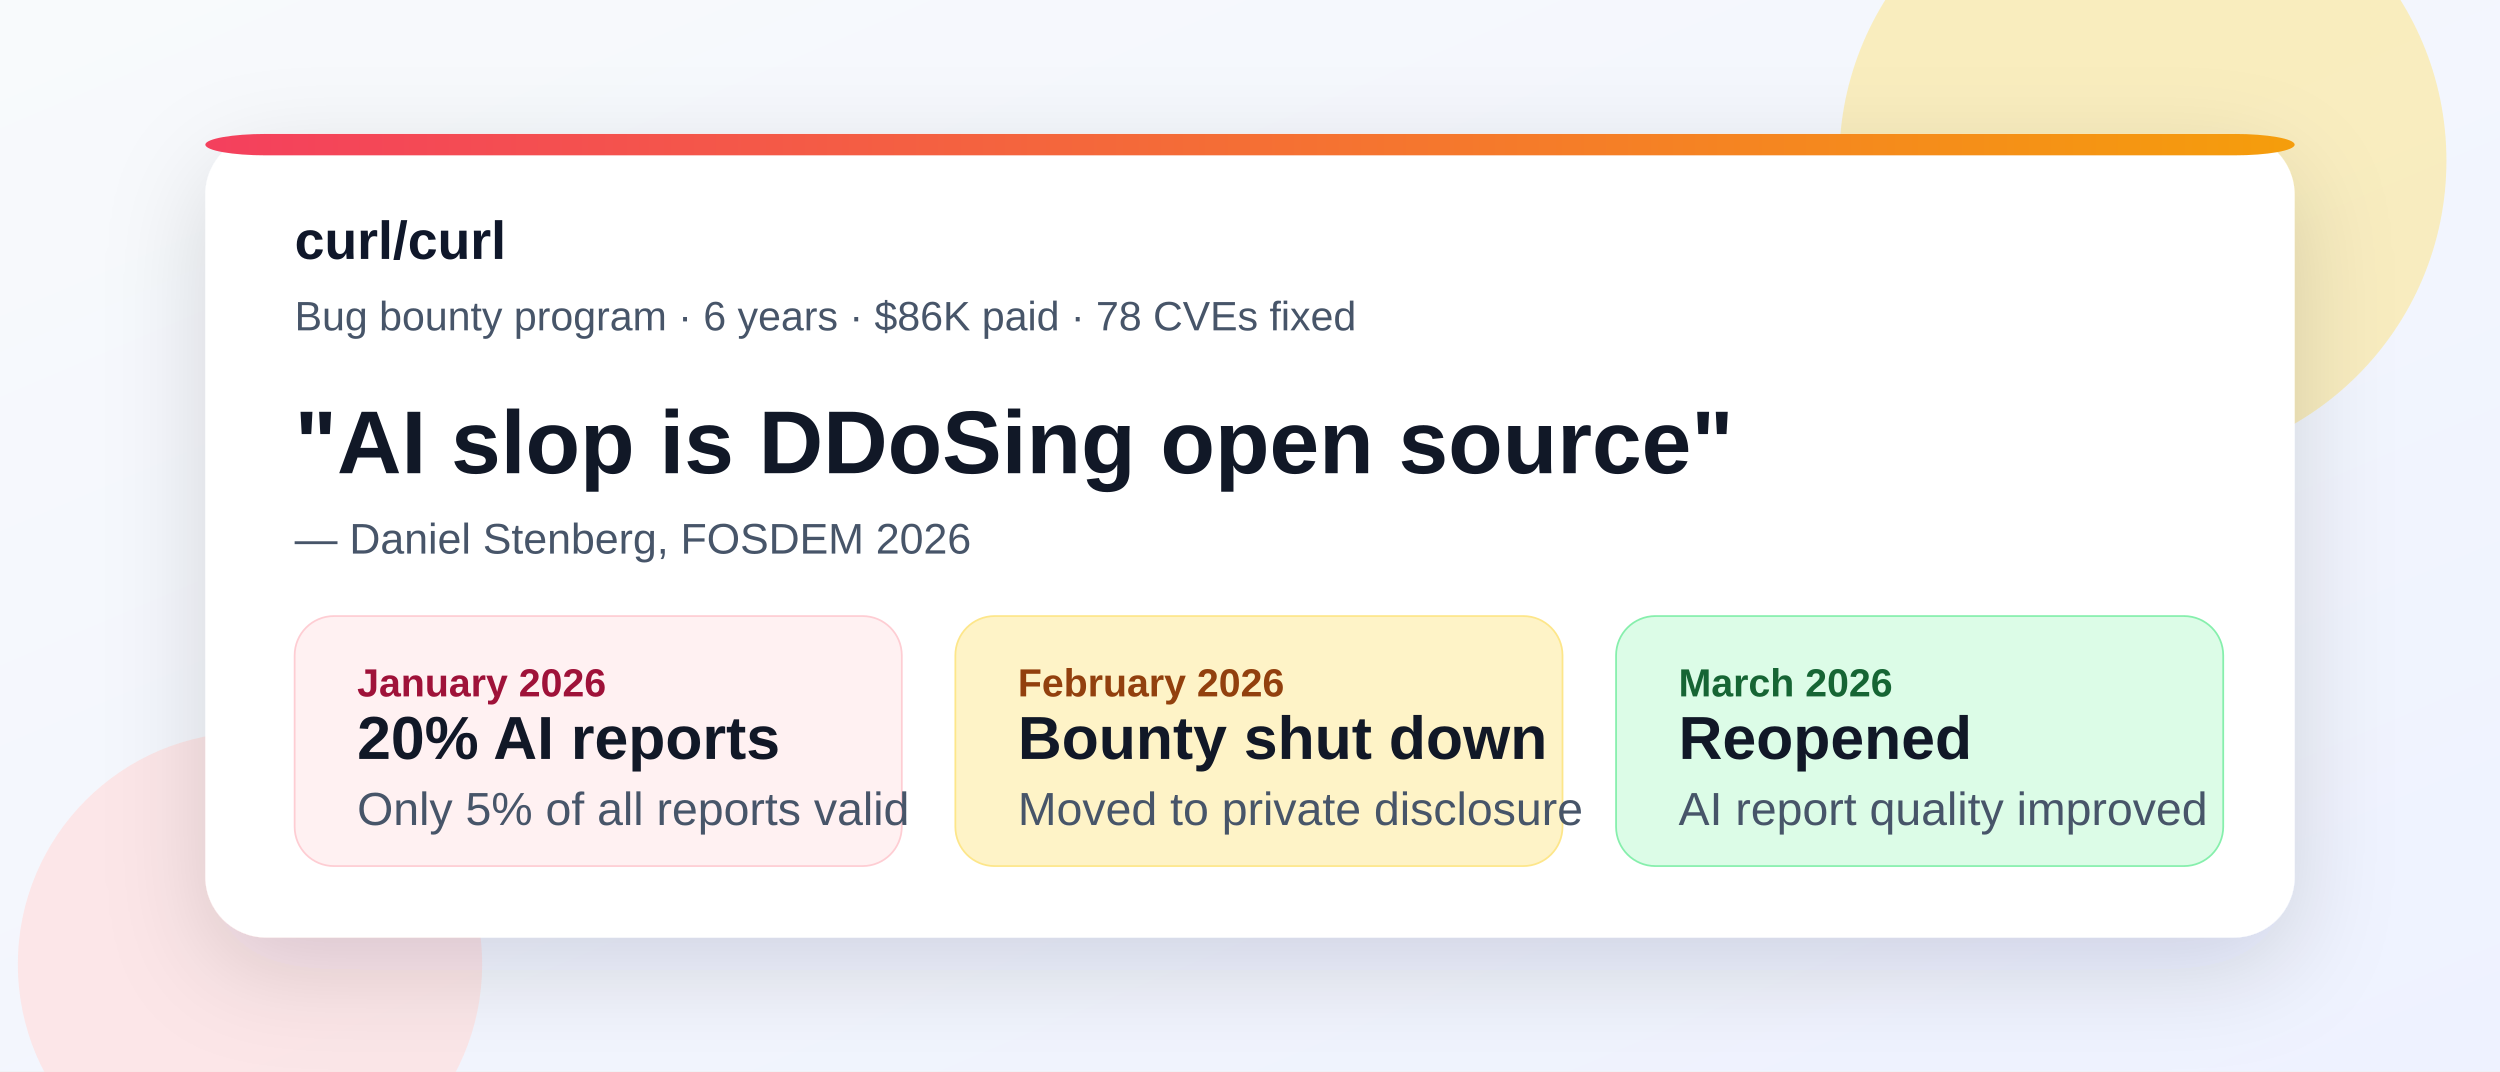
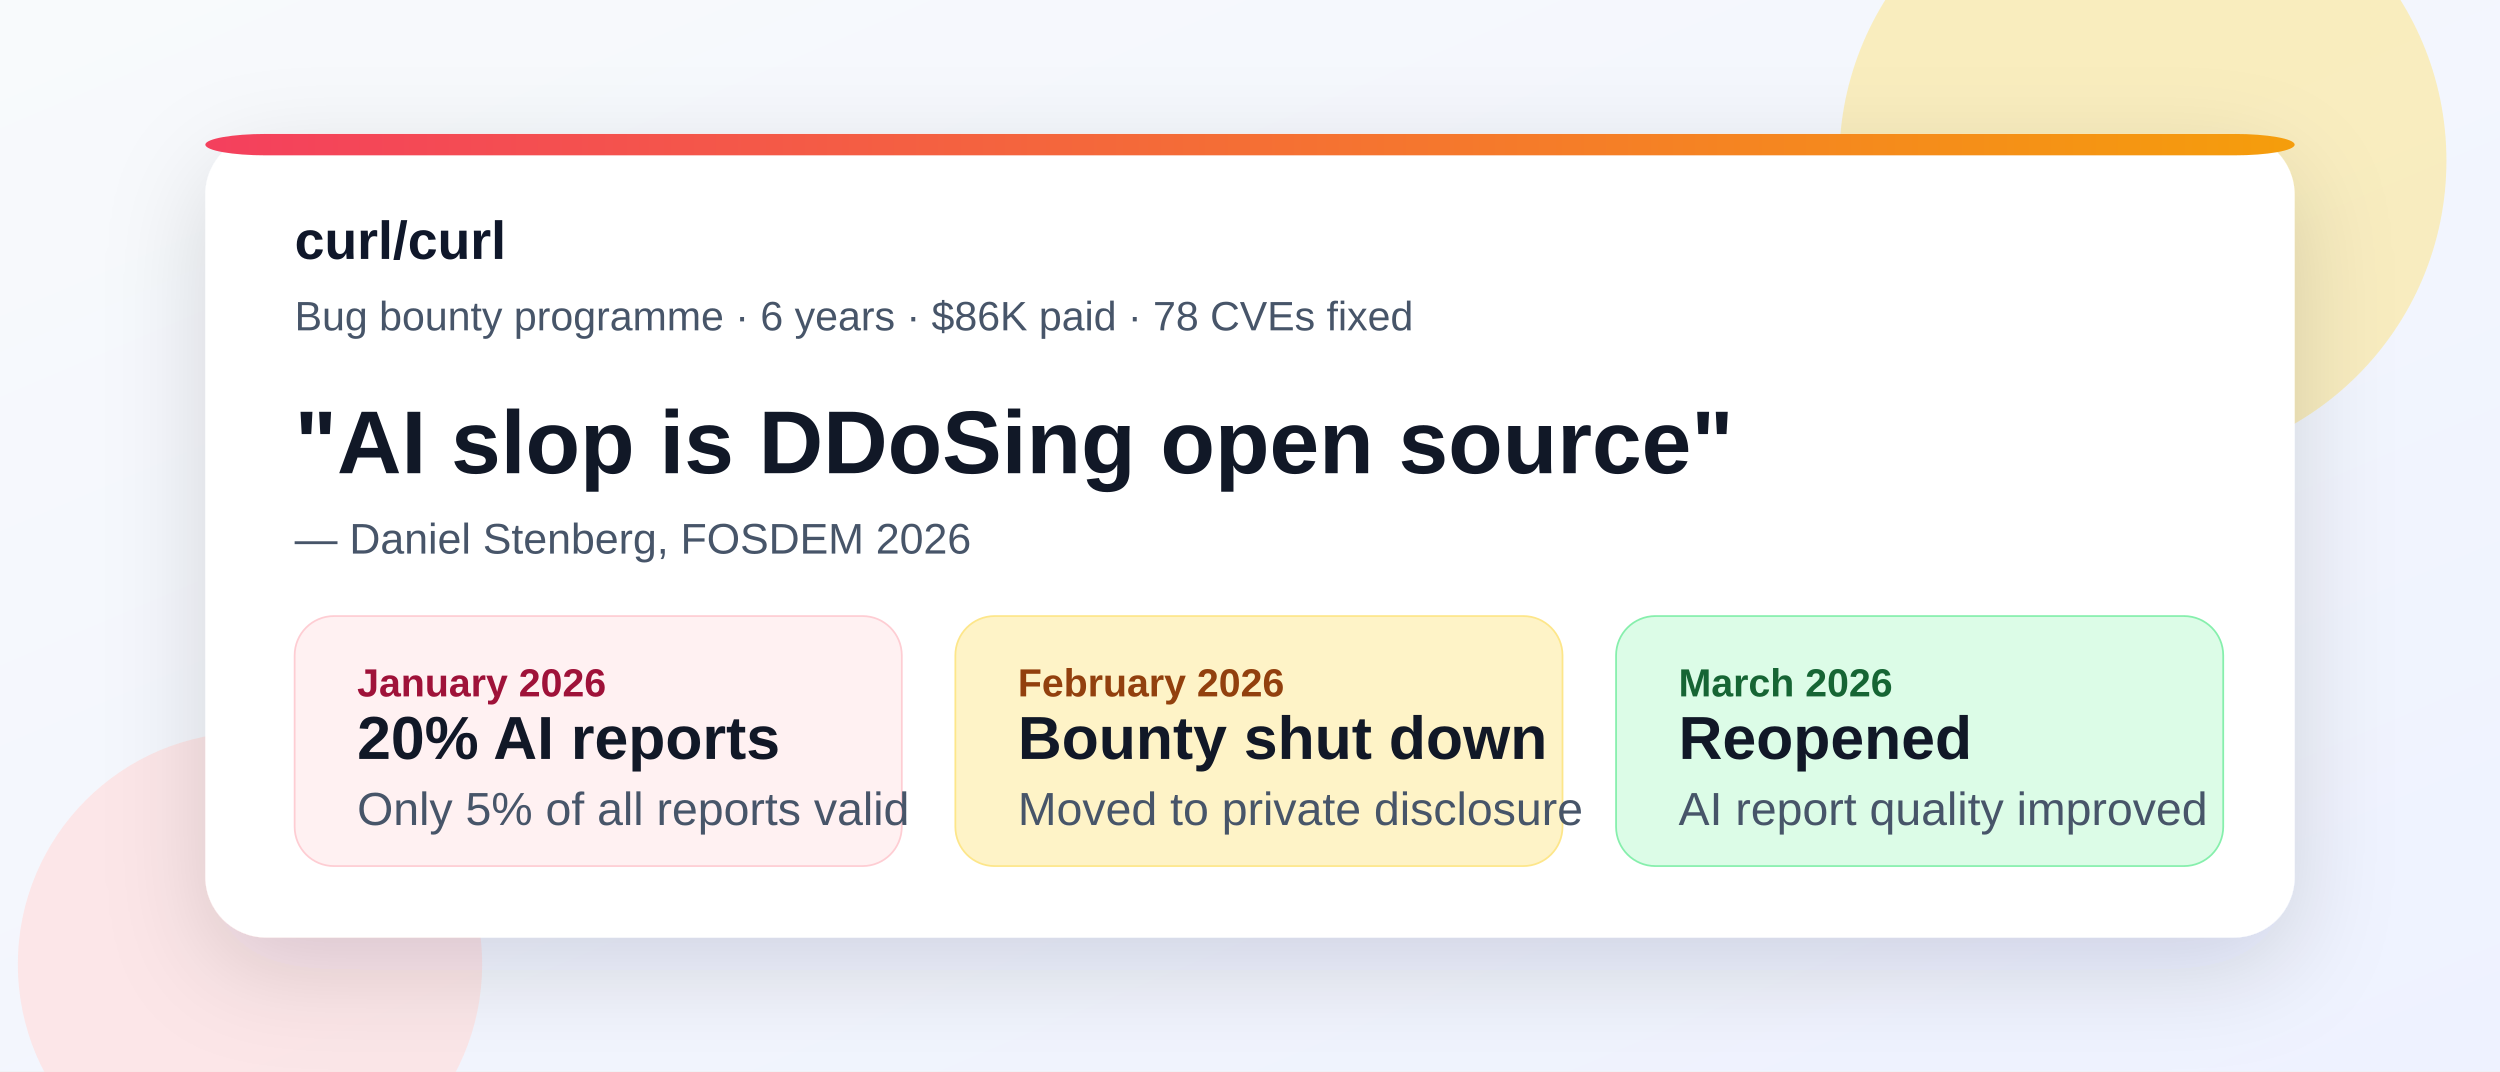
<svg xmlns="http://www.w3.org/2000/svg" width="1400" height="600" viewBox="0 0 1400 600" role="img" aria-labelledby="title desc">
  <defs>
    <linearGradient id="bg" x1="0" y1="0" x2="1" y2="1">
      <stop offset="0%" stop-color="#f8fafc" />
      <stop offset="100%" stop-color="#eef2ff" />
    </linearGradient>
    <linearGradient id="accent" x1="0" y1="0" x2="1" y2="0">
      <stop offset="0%" stop-color="#f43f5e" />
      <stop offset="100%" stop-color="#f59e0b" />
    </linearGradient>
    <filter id="shadow" x="-20%" y="-20%" width="140%" height="140%">
      <feDropShadow dx="0" dy="18" stdDeviation="28" flood-color="#0f172a" flood-opacity="0.14" />
    </filter>
  </defs>
  <rect width="1400" height="600" fill="url(#bg)" />
  <circle cx="1200" cy="90" r="170" fill="#fde68a" opacity="0.55" />
  <circle cx="140" cy="540" r="130" fill="#fee2e2" opacity="0.8" />
  <rect x="115" y="75" width="1170" height="450" rx="34" fill="#ffffff" filter="url(#shadow)" />
  <rect x="115" y="75" width="1170" height="12" rx="34" fill="url(#accent)" />
  <text x="165" y="145" font-family="IBM Plex Sans, Arial, sans-serif" font-size="30" font-weight="700" fill="#0f172a">curl/curl</text>
-   <text x="165" y="185" font-family="IBM Plex Sans, Arial, sans-serif" font-size="23" fill="#475569">Bug bounty program · 6 years · $86K paid · 78 CVEs fixed</text>
+   <text x="165" y="185" font-family="IBM Plex Sans, Arial, sans-serif" font-size="23" fill="#475569">Bug bounty programme · 6 years · $86K paid · 78 CVEs fixed</text>
  <text x="165" y="265" font-family="Space Grotesk, Arial, sans-serif" font-size="50" font-weight="700" fill="#111827">"AI slop is DDoSing open source"</text>
  <text x="165" y="310" font-family="IBM Plex Sans, Arial, sans-serif" font-size="24" fill="#475569">— Daniel Stenberg, FOSDEM 2026</text>
  <rect x="165" y="345" width="340" height="140" rx="22" fill="#fff1f2" stroke="#fecdd3" />
  <text x="200" y="390" font-family="IBM Plex Sans, Arial, sans-serif" font-size="22" font-weight="700" fill="#9f1239">January 2026</text>
  <text x="200" y="425" font-family="IBM Plex Sans, Arial, sans-serif" font-size="34" font-weight="700" fill="#111827">20% AI reports</text>
  <text x="200" y="462" font-family="IBM Plex Sans, Arial, sans-serif" font-size="26" fill="#475569">Only 5% of all reports valid</text>
  <rect x="535" y="345" width="340" height="140" rx="22" fill="#fef3c7" stroke="#fde68a" />
  <text x="570" y="390" font-family="IBM Plex Sans, Arial, sans-serif" font-size="22" font-weight="700" fill="#92400e">February 2026</text>
  <text x="570" y="425" font-family="IBM Plex Sans, Arial, sans-serif" font-size="34" font-weight="700" fill="#111827">Bounty shut down</text>
  <text x="570" y="462" font-family="IBM Plex Sans, Arial, sans-serif" font-size="26" fill="#475569">Moved to private disclosure</text>
  <rect x="905" y="345" width="340" height="140" rx="22" fill="#dcfce7" stroke="#86efac" />
  <text x="940" y="390" font-family="IBM Plex Sans, Arial, sans-serif" font-size="22" font-weight="700" fill="#166534">March 2026</text>
  <text x="940" y="425" font-family="IBM Plex Sans, Arial, sans-serif" font-size="34" font-weight="700" fill="#111827">Reopened</text>
  <text x="940" y="462" font-family="IBM Plex Sans, Arial, sans-serif" font-size="26" fill="#475569">AI report quality improved</text>
</svg>
